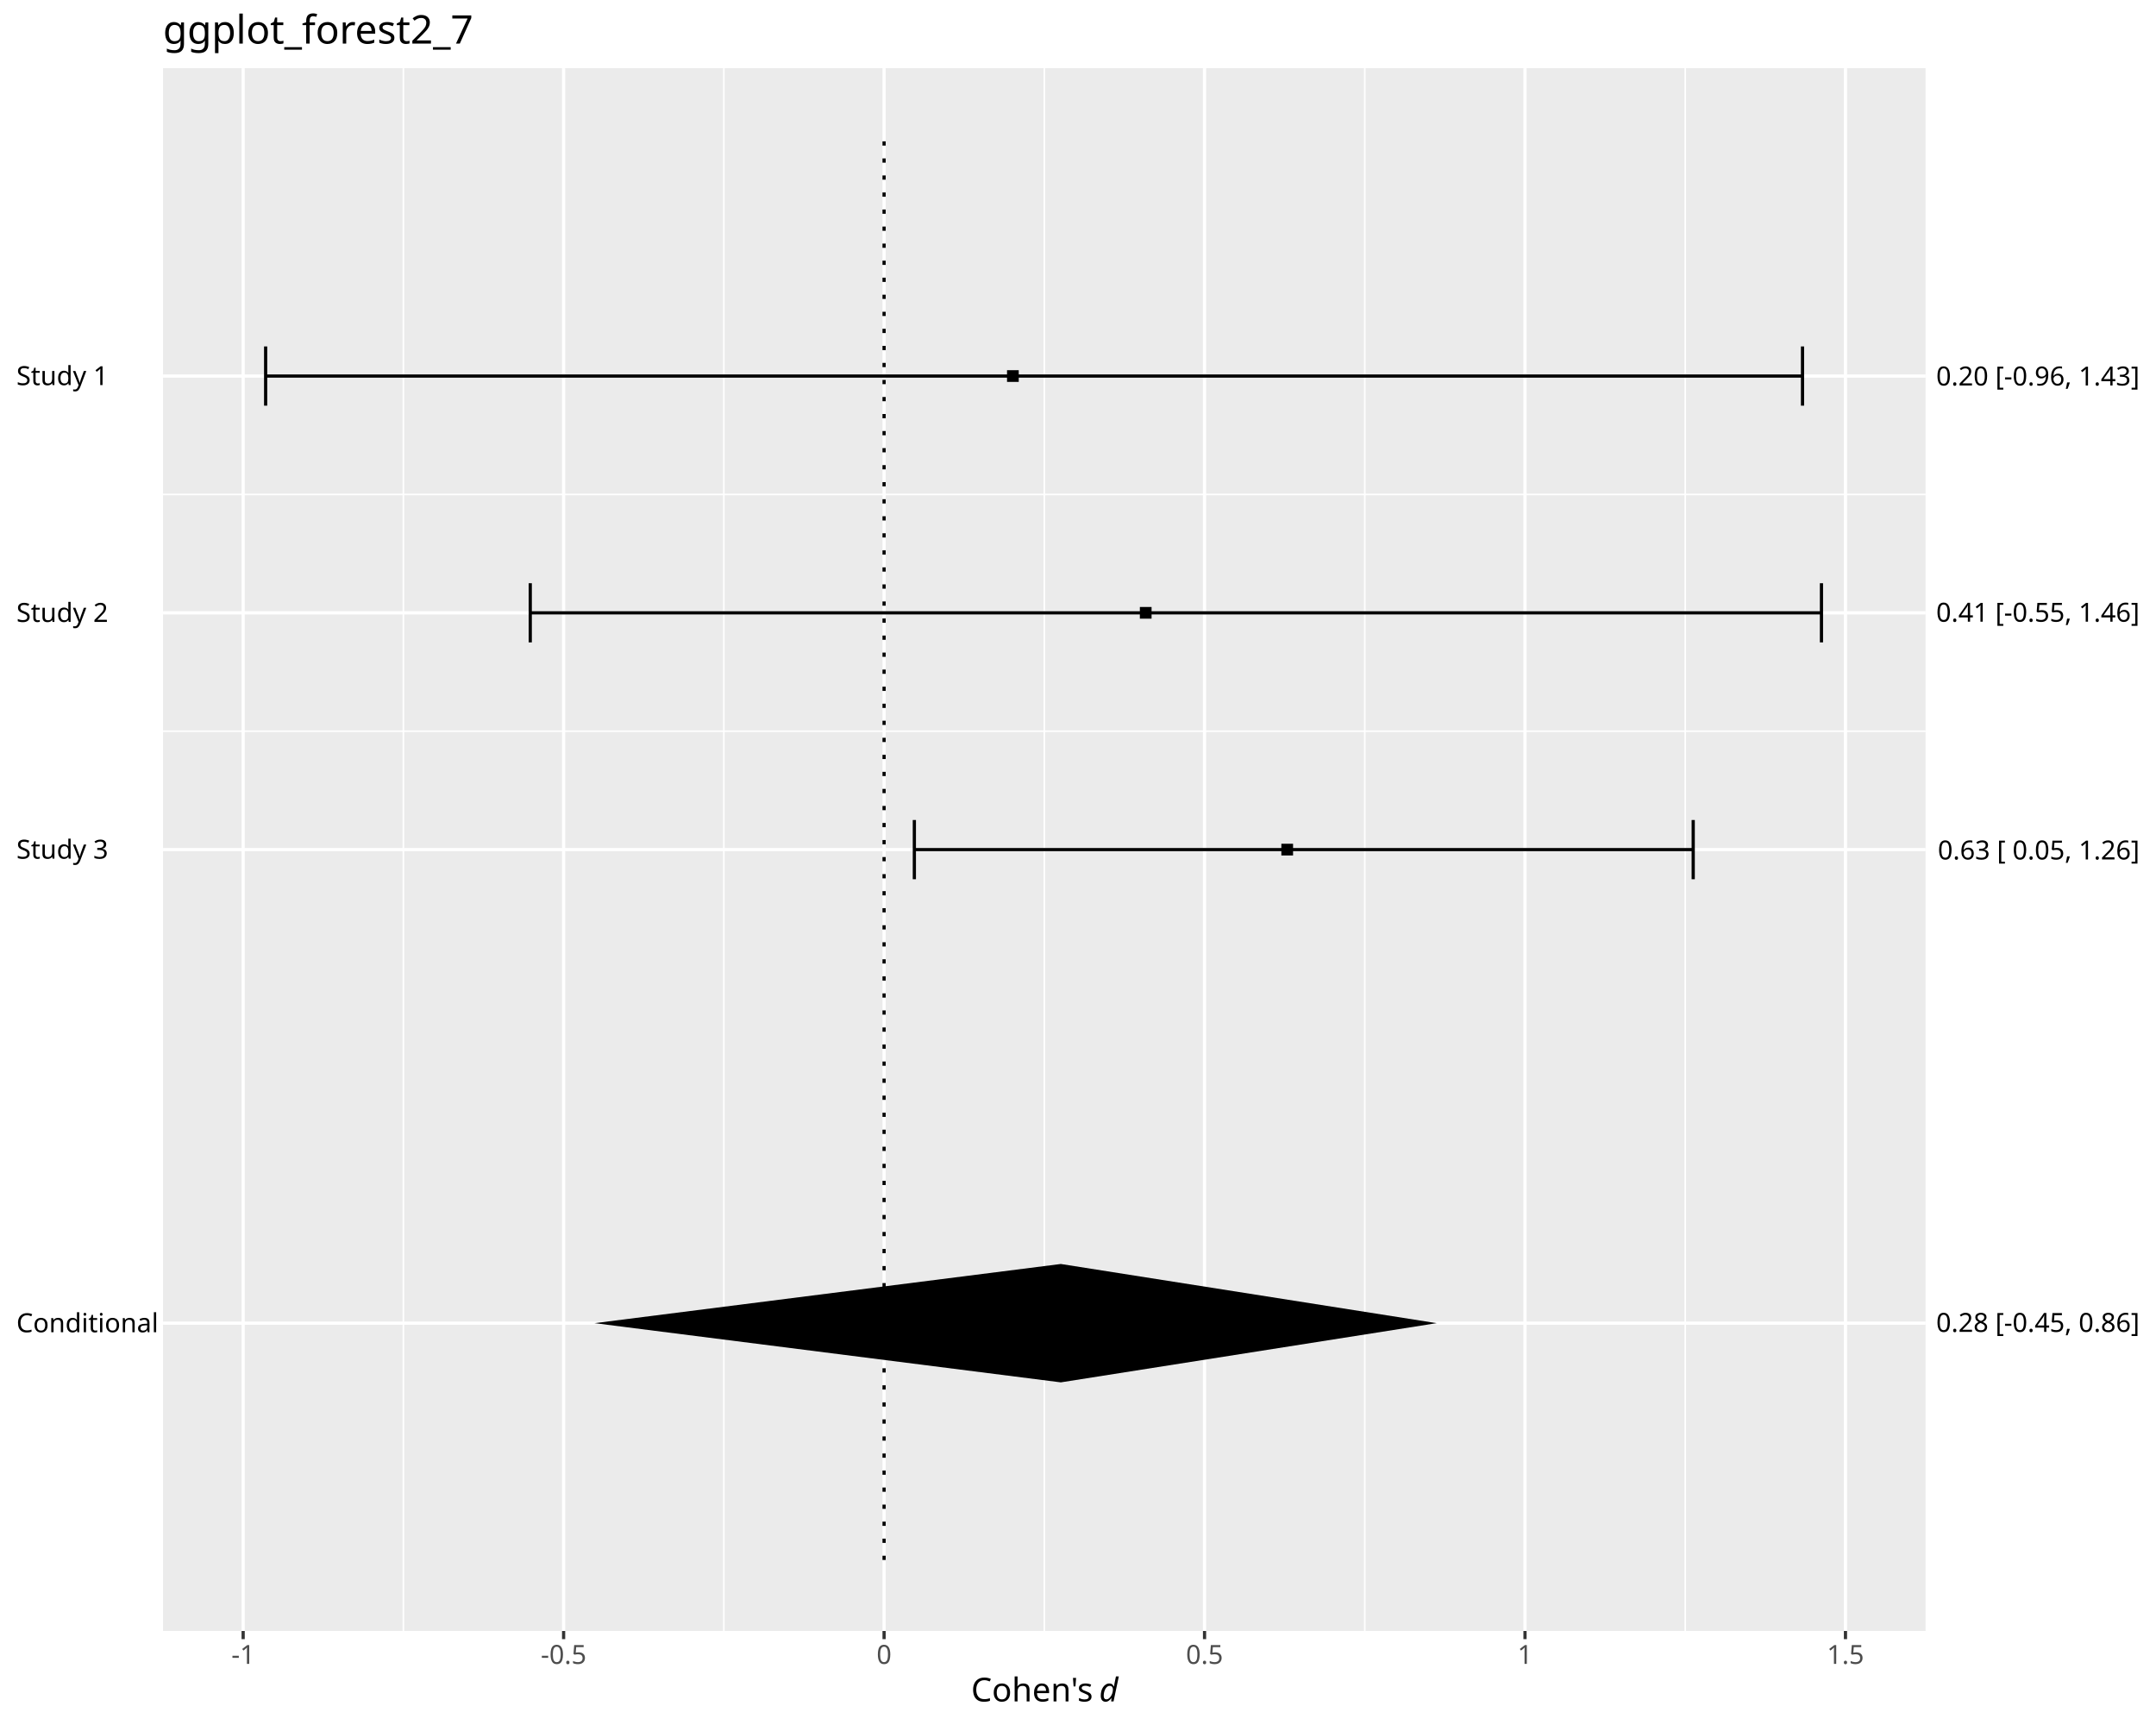
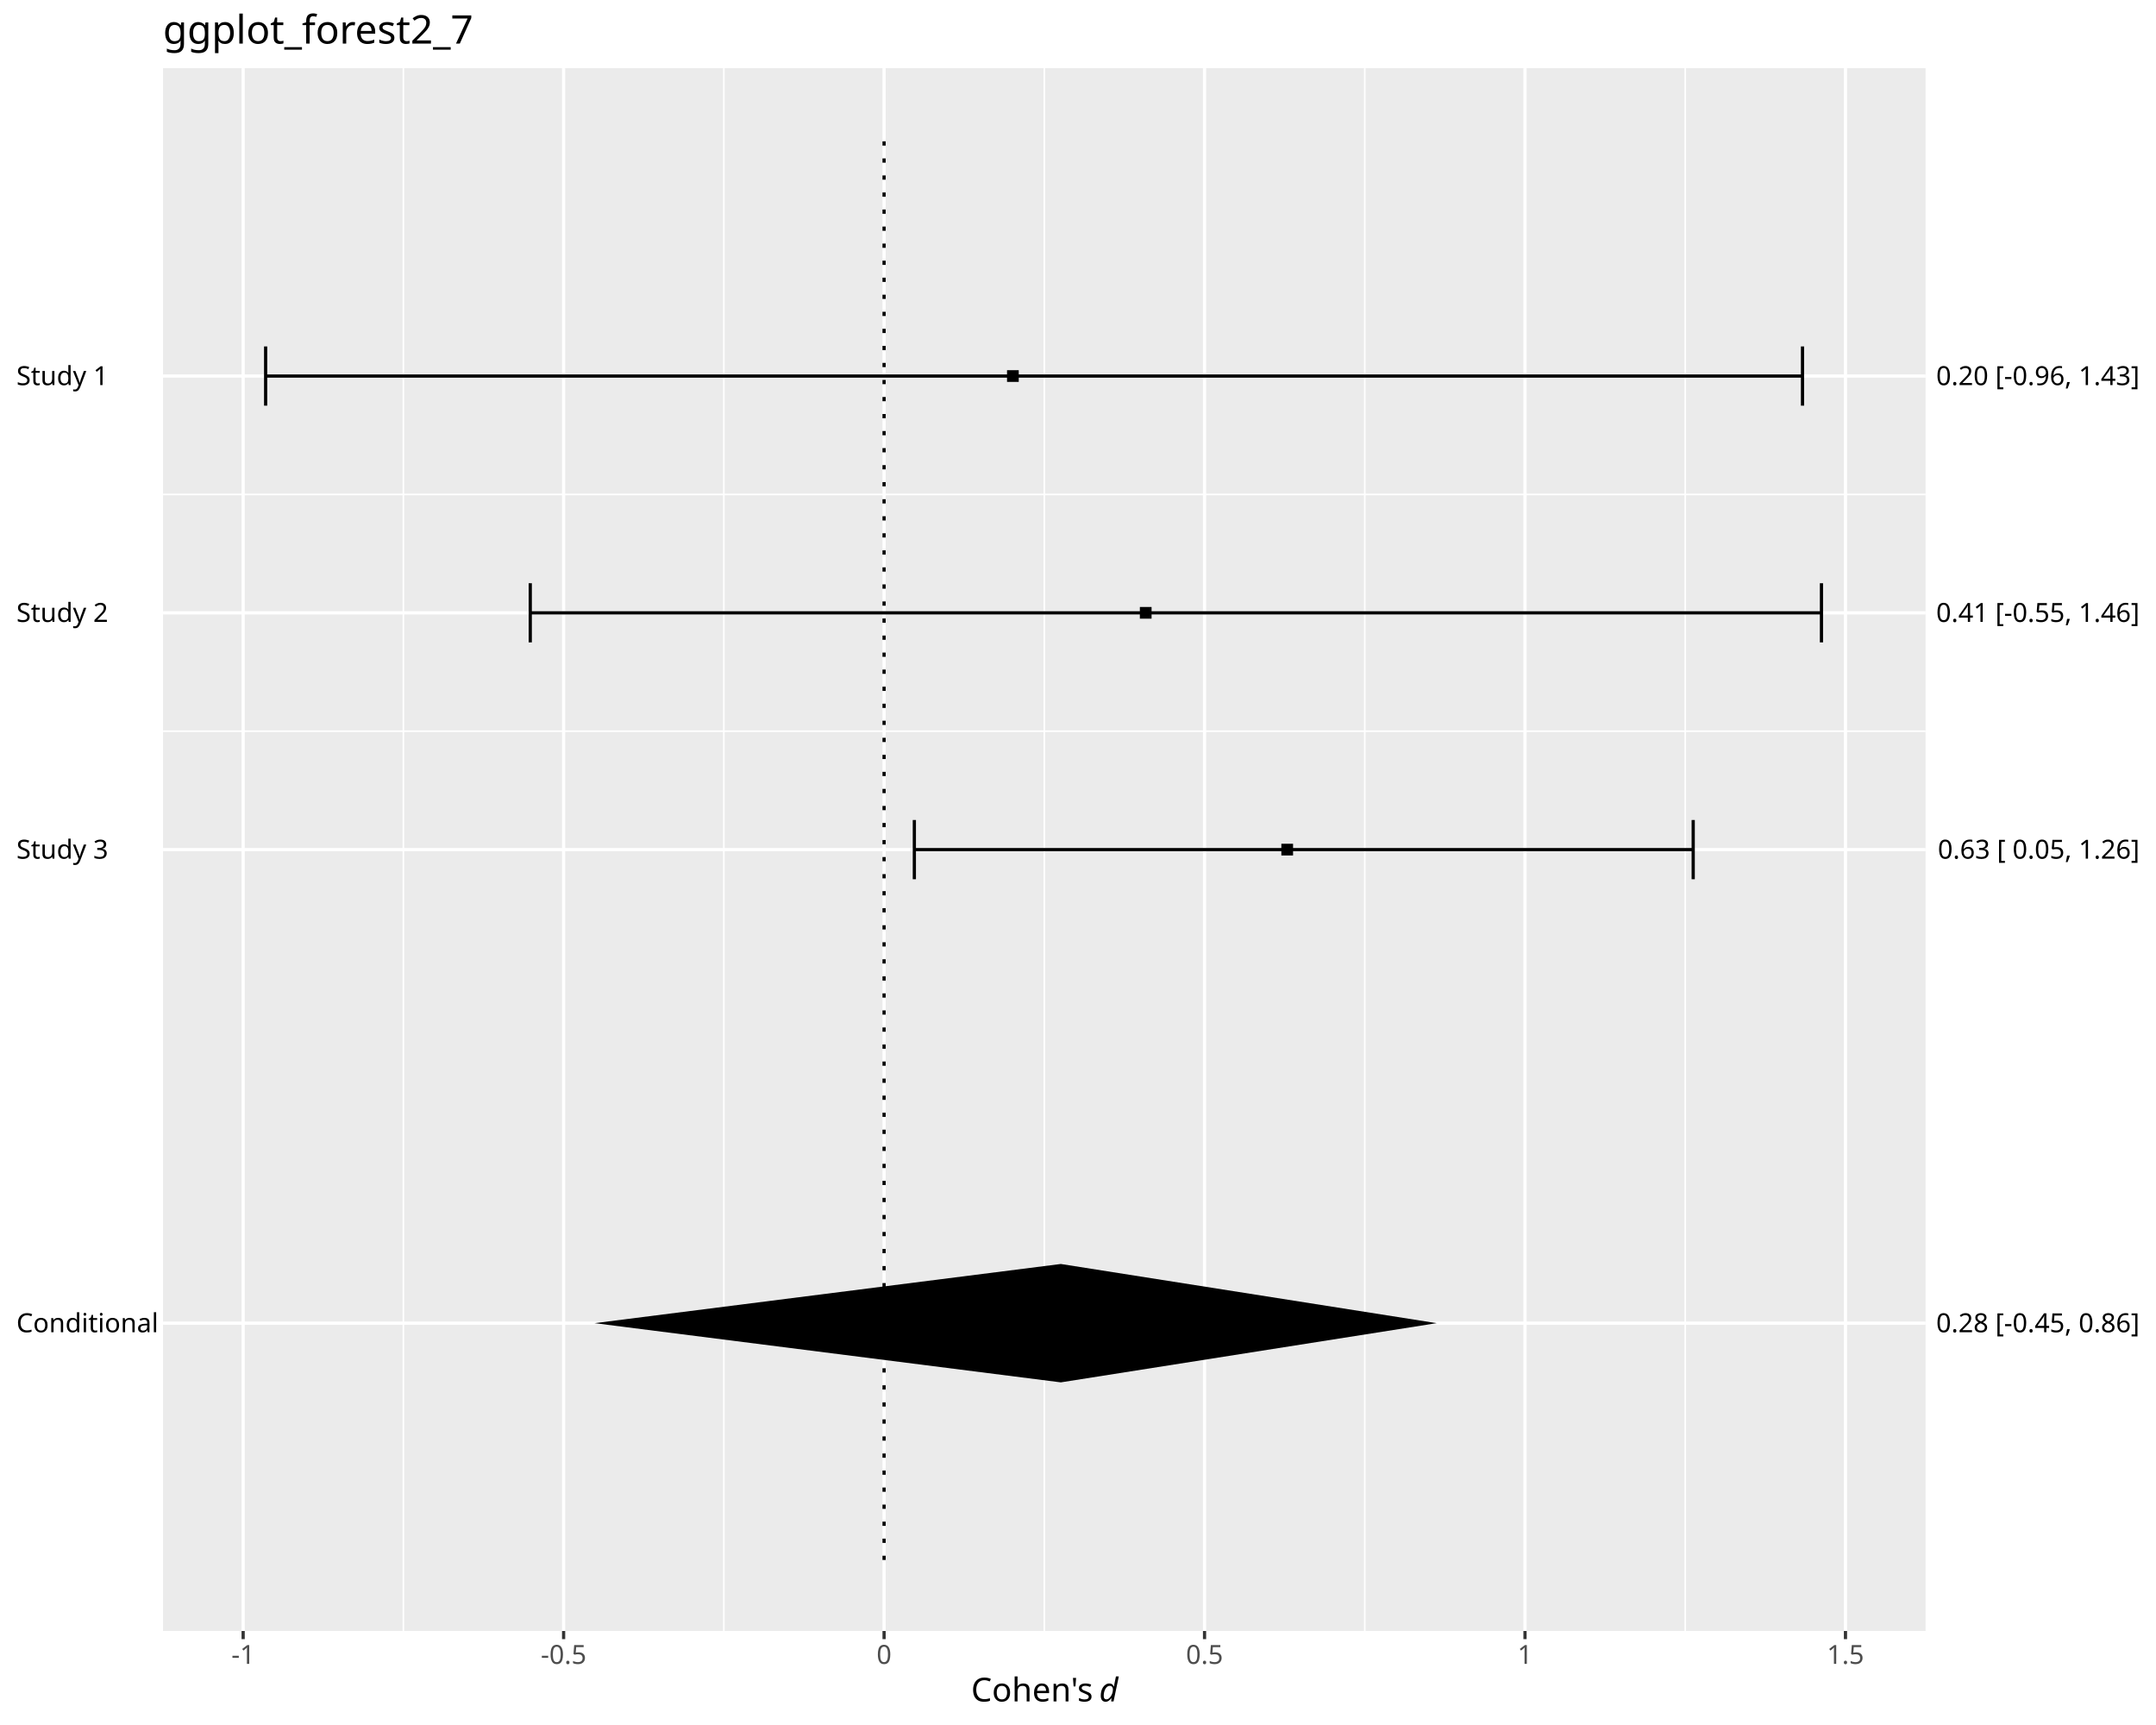
<svg xmlns="http://www.w3.org/2000/svg" class="svglite" data-engine-version="2.0" width="720.00pt" height="576.00pt" viewBox="0 0 720.00 576.00">
  <defs>
    <style type="text/css">
    .svglite line, .svglite polyline, .svglite polygon, .svglite path, .svglite rect, .svglite circle {
      fill: none;
      stroke: #000000;
      stroke-linecap: round;
      stroke-linejoin: round;
      stroke-miterlimit: 10.00;
    }
  </style>
  </defs>
  <rect width="100%" height="100%" style="stroke: none; fill: #FFFFFF;" />
  <defs>
    <clipPath id="cpMC4wMHw3MjAuMDB8MC4wMHw1NzYuMDA=">
      <rect x="0.00" y="0.00" width="720.00" height="576.00" />
    </clipPath>
  </defs>
  <g clip-path="url(#cpMC4wMHw3MjAuMDB8MC4wMHw1NzYuMDA=)">
    <rect x="0.00" y="0.00" width="720.00" height="576.00" style="stroke-width: 1.07; stroke: #FFFFFF; fill: #FFFFFF;" />
  </g>
  <defs>
    <clipPath id="cpNTQuNDR8NjQzLjA1fDIyLjc4fDU0NC42MA==">
      <rect x="54.44" y="22.78" width="588.61" height="521.82" />
    </clipPath>
  </defs>
  <g clip-path="url(#cpNTQuNDR8NjQzLjA1fDIyLjc4fDU0NC42MA==)">
    <rect x="54.44" y="22.78" width="588.61" height="521.82" style="stroke-width: 1.07; stroke: none; fill: #EBEBEB;" />
    <polyline points="54.44,165.10 643.05,165.10 " style="stroke-width: 0.53; stroke: #FFFFFF; stroke-linecap: butt;" />
    <polyline points="54.44,244.16 643.05,244.16 " style="stroke-width: 0.53; stroke: #FFFFFF; stroke-linecap: butt;" />
    <polyline points="134.71,544.60 134.71,22.78 " style="stroke-width: 0.53; stroke: #FFFFFF; stroke-linecap: butt;" />
    <polyline points="241.73,544.60 241.73,22.78 " style="stroke-width: 0.53; stroke: #FFFFFF; stroke-linecap: butt;" />
    <polyline points="348.75,544.60 348.75,22.78 " style="stroke-width: 0.53; stroke: #FFFFFF; stroke-linecap: butt;" />
    <polyline points="455.77,544.60 455.77,22.78 " style="stroke-width: 0.53; stroke: #FFFFFF; stroke-linecap: butt;" />
    <polyline points="562.79,544.60 562.79,22.78 " style="stroke-width: 0.53; stroke: #FFFFFF; stroke-linecap: butt;" />
    <polyline points="54.44,441.82 643.05,441.82 " style="stroke-width: 1.07; stroke: #FFFFFF; stroke-linecap: butt;" />
    <polyline points="54.44,125.57 643.05,125.57 " style="stroke-width: 1.07; stroke: #FFFFFF; stroke-linecap: butt;" />
    <polyline points="54.44,204.63 643.05,204.63 " style="stroke-width: 1.07; stroke: #FFFFFF; stroke-linecap: butt;" />
    <polyline points="54.44,283.69 643.05,283.69 " style="stroke-width: 1.07; stroke: #FFFFFF; stroke-linecap: butt;" />
    <polyline points="81.20,544.60 81.20,22.78 " style="stroke-width: 1.07; stroke: #FFFFFF; stroke-linecap: butt;" />
    <polyline points="188.22,544.60 188.22,22.78 " style="stroke-width: 1.07; stroke: #FFFFFF; stroke-linecap: butt;" />
    <polyline points="295.24,544.60 295.24,22.78 " style="stroke-width: 1.07; stroke: #FFFFFF; stroke-linecap: butt;" />
    <polyline points="402.26,544.60 402.26,22.78 " style="stroke-width: 1.07; stroke: #FFFFFF; stroke-linecap: butt;" />
    <polyline points="509.28,544.60 509.28,22.78 " style="stroke-width: 1.07; stroke: #FFFFFF; stroke-linecap: butt;" />
    <polyline points="616.30,544.60 616.30,22.78 " style="stroke-width: 1.07; stroke: #FFFFFF; stroke-linecap: butt;" />
    <polyline points="601.95,135.45 601.95,115.68 " style="stroke-width: 1.07; stroke-linecap: butt;" />
    <polyline points="601.95,125.57 88.71,125.57 " style="stroke-width: 1.07; stroke-linecap: butt;" />
    <polyline points="88.71,135.45 88.71,115.68 " style="stroke-width: 1.07; stroke-linecap: butt;" />
    <polyline points="608.28,214.51 608.28,194.75 " style="stroke-width: 1.07; stroke-linecap: butt;" />
    <polyline points="608.28,204.63 177.08,204.63 " style="stroke-width: 1.07; stroke-linecap: butt;" />
    <polyline points="177.08,214.51 177.08,194.75 " style="stroke-width: 1.07; stroke-linecap: butt;" />
    <polyline points="565.45,293.58 565.45,273.81 " style="stroke-width: 1.07; stroke-linecap: butt;" />
    <polyline points="565.45,283.69 305.35,283.69 " style="stroke-width: 1.07; stroke-linecap: butt;" />
    <polyline points="305.35,293.58 305.35,273.81 " style="stroke-width: 1.07; stroke-linecap: butt;" />
    <polygon points="336.30,127.52 340.21,127.52 340.21,123.61 336.30,123.61 " style="stroke-width: 0.71; stroke: none; fill: #000000;" />
    <polygon points="380.66,206.58 384.57,206.58 384.57,202.68 380.66,202.68 " style="stroke-width: 0.71; stroke: none; fill: #000000;" />
    <polygon points="427.91,285.65 431.82,285.65 431.82,281.74 427.91,281.74 " style="stroke-width: 0.71; stroke: none; fill: #000000;" />
-     <polygon points="198.54,441.82 354.26,422.06 479.79,441.82 354.26,461.59 " style="stroke-width: 1.07; stroke: none; fill: #000000;" />
+     <polygon points="198.54,441.82 354.26,422.06 479.79,441.82 354.26,461.59 " style="stroke-width: 1.07; stroke: none; stroke-linecap: butt; fill: #000000;" />
    <polyline points="295.24,520.89 295.24,46.50 " style="stroke-width: 1.07; stroke-dasharray: 1.42,4.27; stroke-linecap: butt;" />
  </g>
  <g clip-path="url(#cpMC4wMHw3MjAuMDB8MC4wMHw1NzYuMDA=)">
    <text x="5.48" y="444.85" style="font-size: 8.80px; font-family: sans;" textLength="44.03px" lengthAdjust="spacingAndGlyphs">Conditional</text>
    <text x="5.48" y="128.59" style="font-size: 8.80px; font-family: sans;" textLength="29.85px" lengthAdjust="spacingAndGlyphs">Study 1</text>
    <text x="5.48" y="207.66" style="font-size: 8.80px; font-family: sans;" textLength="29.85px" lengthAdjust="spacingAndGlyphs">Study 2</text>
    <text x="5.48" y="286.72" style="font-size: 8.80px; font-family: sans;" textLength="29.85px" lengthAdjust="spacingAndGlyphs">Study 3</text>
-     <text x="714.52" y="444.73" text-anchor="end" style="font-size: 8.80px; font-family: sans;" textLength="66.54px" lengthAdjust="spacingAndGlyphs">0.28 [-0.45, 0.86]</text>
-     <text x="714.52" y="128.71" text-anchor="end" style="font-size: 8.80px; font-family: sans;" textLength="66.54px" lengthAdjust="spacingAndGlyphs">0.20 [-0.96, 1.43]</text>
-     <text x="714.52" y="207.59" text-anchor="end" style="font-size: 8.80px; font-family: sans;" textLength="66.54px" lengthAdjust="spacingAndGlyphs">0.41 [-0.55, 1.46]</text>
-     <text x="714.52" y="286.98" text-anchor="end" style="font-size: 8.80px; font-family: sans;" textLength="66.05px" lengthAdjust="spacingAndGlyphs">0.63 [ 0.05, 1.26]</text>
+     <text x="714.52" y="444.85" text-anchor="end" style="font-size: 8.80px; font-family: sans;" textLength="66.54px" lengthAdjust="spacingAndGlyphs">0.28 [-0.45, 0.86]</text>
+     <text x="714.52" y="128.59" text-anchor="end" style="font-size: 8.80px; font-family: sans;" textLength="66.54px" lengthAdjust="spacingAndGlyphs">0.20 [-0.96, 1.43]</text>
+     <text x="714.52" y="207.66" text-anchor="end" style="font-size: 8.80px; font-family: sans;" textLength="66.54px" lengthAdjust="spacingAndGlyphs">0.41 [-0.55, 1.46]</text>
+     <text x="714.52" y="286.72" text-anchor="end" style="font-size: 8.80px; font-family: sans;" textLength="66.05px" lengthAdjust="spacingAndGlyphs">0.63 [ 0.05, 1.26]</text>
    <polyline points="81.20,547.34 81.20,544.60 " style="stroke-width: 1.07; stroke: #333333; stroke-linecap: butt;" />
    <polyline points="188.22,547.34 188.22,544.60 " style="stroke-width: 1.07; stroke: #333333; stroke-linecap: butt;" />
    <polyline points="295.24,547.34 295.24,544.60 " style="stroke-width: 1.07; stroke: #333333; stroke-linecap: butt;" />
    <polyline points="402.26,547.34 402.26,544.60 " style="stroke-width: 1.07; stroke: #333333; stroke-linecap: butt;" />
    <polyline points="509.28,547.34 509.28,544.60 " style="stroke-width: 1.07; stroke: #333333; stroke-linecap: butt;" />
    <polyline points="616.30,547.34 616.30,544.60 " style="stroke-width: 1.07; stroke: #333333; stroke-linecap: butt;" />
    <text x="81.20" y="555.59" text-anchor="middle" style="font-size: 8.80px; fill: #4D4D4D; font-family: sans;" textLength="7.82px" lengthAdjust="spacingAndGlyphs">-1</text>
    <text x="188.22" y="555.59" text-anchor="middle" style="font-size: 8.80px; fill: #4D4D4D; font-family: sans;" textLength="15.16px" lengthAdjust="spacingAndGlyphs">-0.5</text>
    <text x="295.24" y="555.59" text-anchor="middle" style="font-size: 8.80px; fill: #4D4D4D; font-family: sans;" textLength="4.89px" lengthAdjust="spacingAndGlyphs">0</text>
    <text x="402.26" y="555.59" text-anchor="middle" style="font-size: 8.80px; fill: #4D4D4D; font-family: sans;" textLength="12.23px" lengthAdjust="spacingAndGlyphs">0.5</text>
    <text x="509.28" y="555.59" text-anchor="middle" style="font-size: 8.80px; fill: #4D4D4D; font-family: sans;" textLength="4.89px" lengthAdjust="spacingAndGlyphs">1</text>
    <text x="616.30" y="555.59" text-anchor="middle" style="font-size: 8.80px; fill: #4D4D4D; font-family: sans;" textLength="12.23px" lengthAdjust="spacingAndGlyphs">1.5</text>
    <text x="324.30" y="568.13" style="font-size: 11.00px; font-family: sans;" textLength="40.02px" lengthAdjust="spacingAndGlyphs">Cohen's</text>
    <text x="364.32" y="568.13" style="font-size: 11.00px; font-family: sans;" textLength="2.75px" lengthAdjust="spacingAndGlyphs"> </text>
    <text x="367.07" y="568.13" style="font-size: 11.00px; font-style: italic; font-family: sans;" textLength="6.12px" lengthAdjust="spacingAndGlyphs">d</text>
    <text x="54.44" y="14.56" style="font-size: 13.20px; font-family: sans;" textLength="98.35px" lengthAdjust="spacingAndGlyphs">ggplot_forest2_7</text>
  </g>
</svg>
